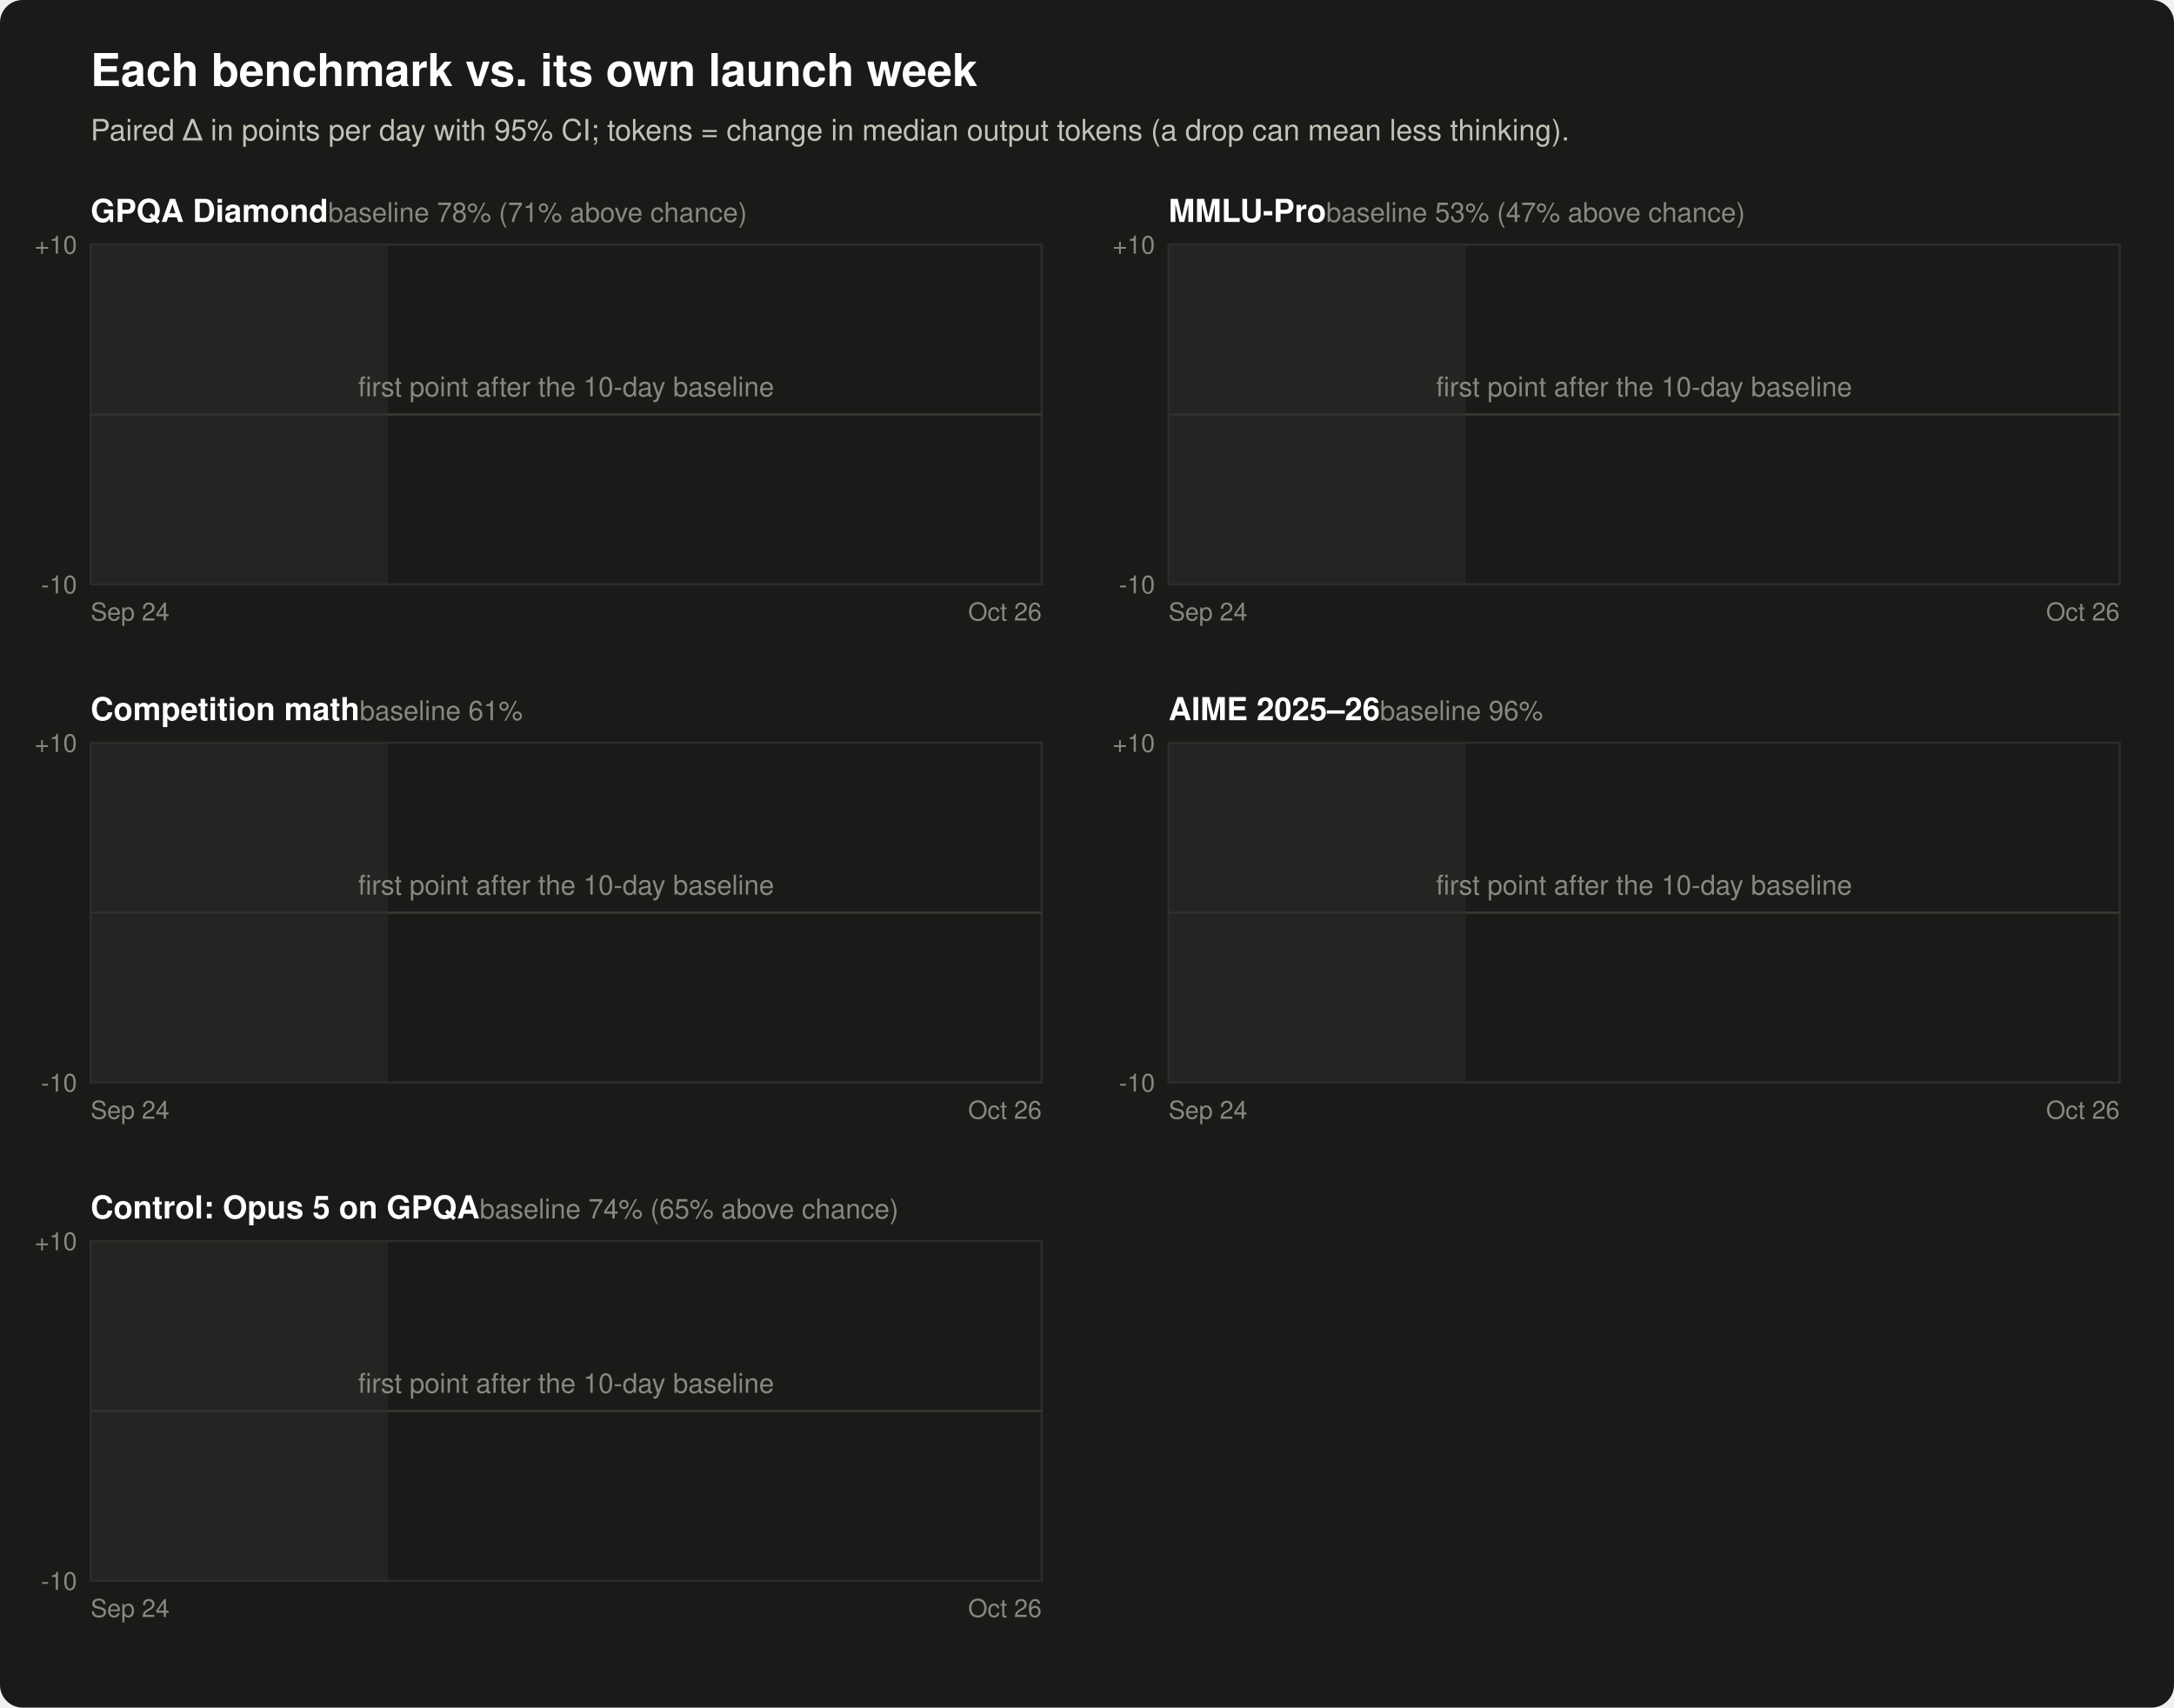
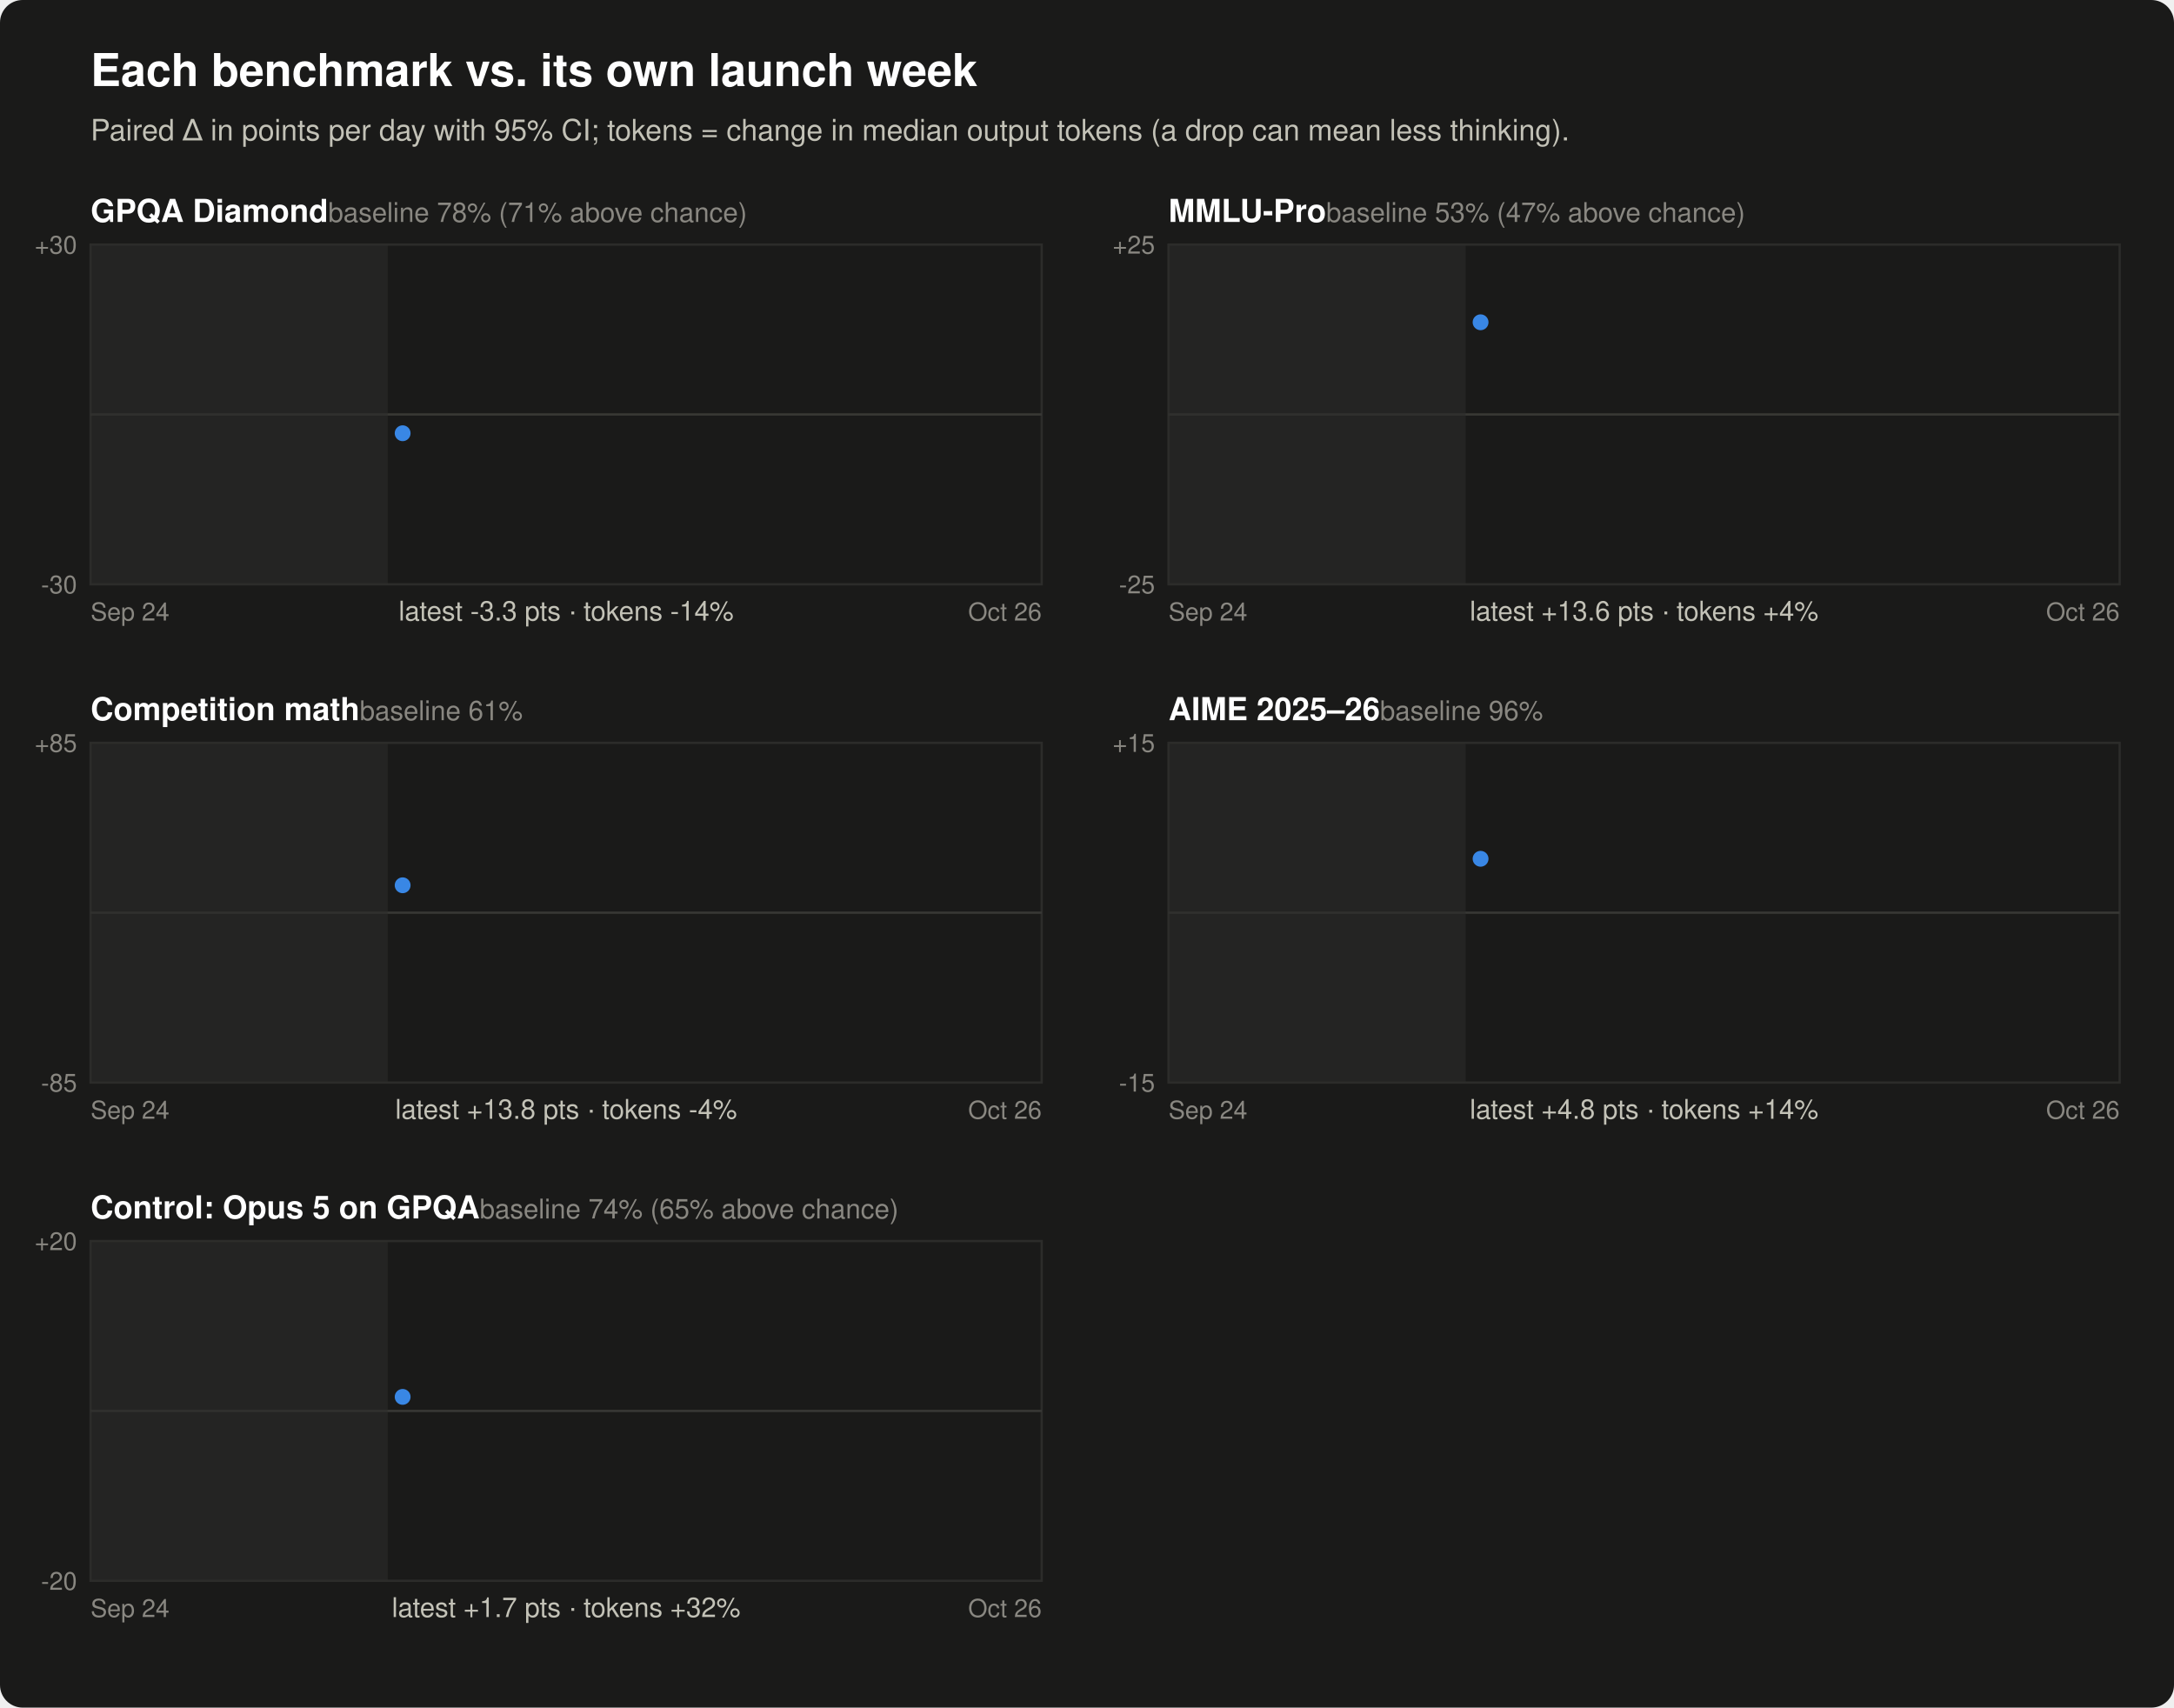
<svg xmlns="http://www.w3.org/2000/svg" width="960" height="754" viewBox="0 0 960 754" font-family="-apple-system, Segoe UI, Helvetica, Arial, sans-serif" role="img" aria-labelledby="ft fd">
  <rect width="960" height="754" rx="10" fill="#1a1a19" />
  <text x="40" y="38" fill="#ffffff" font-size="20" font-weight="600">Each benchmark vs. its own launch week</text>
  <text x="40" y="62" fill="#c3c2b7" font-size="13">Paired Δ in points per day with 95% CI; tokens = change in median output tokens (a drop can mean less thinking).</text>
  <text x="40" y="98" fill="#ffffff" font-size="14" font-weight="600">GPQA Diamond<tspan fill="#898781" font-weight="400" font-size="12">  baseline 78% (71% above chance)</tspan>
  </text>
  <rect x="40" y="108" width="420" height="150" fill="none" stroke="#2c2c2a" />
  <line x1="40" y1="183.0" x2="460" y2="183.0" stroke="#383835" />
-   <text x="34" y="262.0" text-anchor="end" fill="#898781" font-size="11">-10</text>
-   <text x="34" y="112.0" text-anchor="end" fill="#898781" font-size="11">+10</text>
+   <text x="34" y="262.0" text-anchor="end" fill="#898781" font-size="11">-30</text>
+   <text x="34" y="112.0" text-anchor="end" fill="#898781" font-size="11">+30</text>
  <rect x="40.0" y="108" width="131.2" height="150" fill="#2c2c2a" opacity="0.6" />
  <text x="40" y="274" fill="#898781" font-size="11">Sep 24</text>
  <text x="460" y="274" text-anchor="end" fill="#898781" font-size="11">Oct 26</text>
-   <text x="250.0" y="175.0" text-anchor="middle" fill="#898781" font-size="12">first point after the 10-day baseline</text>
+   <path d="M177.8,137.3 L177.8,245.4 Z" fill="#3987e5" opacity="0.12" />
+   <path d="M177.8,191.3" fill="none" stroke="#3987e5" stroke-width="2" stroke-linejoin="round" />
+   <circle cx="177.8" cy="191.3" r="3.5" fill="#3987e5" />
+   <text x="250.0" y="274" text-anchor="middle" fill="#c3c2b7" font-size="12">latest -3.3 pts · tokens -14%</text>
  <text x="516" y="98" fill="#ffffff" font-size="14" font-weight="600">MMLU-Pro<tspan fill="#898781" font-weight="400" font-size="12">  baseline 53% (47% above chance)</tspan>
  </text>
  <rect x="516" y="108" width="420" height="150" fill="none" stroke="#2c2c2a" />
  <line x1="516" y1="183.0" x2="936" y2="183.0" stroke="#383835" />
-   <text x="510" y="262.0" text-anchor="end" fill="#898781" font-size="11">-10</text>
-   <text x="510" y="112.0" text-anchor="end" fill="#898781" font-size="11">+10</text>
+   <text x="510" y="262.0" text-anchor="end" fill="#898781" font-size="11">-25</text>
+   <text x="510" y="112.0" text-anchor="end" fill="#898781" font-size="11">+25</text>
  <rect x="516.0" y="108" width="131.2" height="150" fill="#2c2c2a" opacity="0.6" />
  <text x="516" y="274" fill="#898781" font-size="11">Sep 24</text>
  <text x="936" y="274" text-anchor="end" fill="#898781" font-size="11">Oct 26</text>
-   <text x="726.0" y="175.0" text-anchor="middle" fill="#898781" font-size="12">first point after the 10-day baseline</text>
+   <path d="M653.8,111.1 L653.8,173.6 Z" fill="#3987e5" opacity="0.12" />
+   <path d="M653.8,142.3" fill="none" stroke="#3987e5" stroke-width="2" stroke-linejoin="round" />
+   <circle cx="653.8" cy="142.3" r="3.5" fill="#3987e5" />
+   <text x="726.0" y="274" text-anchor="middle" fill="#c3c2b7" font-size="12">latest +13.6 pts · tokens +4%</text>
  <text x="40" y="318" fill="#ffffff" font-size="14" font-weight="600">Competition math<tspan fill="#898781" font-weight="400" font-size="12">  baseline 61%</tspan>
  </text>
  <rect x="40" y="328" width="420" height="150" fill="none" stroke="#2c2c2a" />
  <line x1="40" y1="403.0" x2="460" y2="403.0" stroke="#383835" />
-   <text x="34" y="482.0" text-anchor="end" fill="#898781" font-size="11">-10</text>
-   <text x="34" y="332.0" text-anchor="end" fill="#898781" font-size="11">+10</text>
+   <text x="34" y="482.0" text-anchor="end" fill="#898781" font-size="11">-85</text>
+   <text x="34" y="332.0" text-anchor="end" fill="#898781" font-size="11">+85</text>
  <rect x="40.0" y="328" width="131.2" height="150" fill="#2c2c2a" opacity="0.6" />
  <text x="40" y="494" fill="#898781" font-size="11">Sep 24</text>
  <text x="460" y="494" text-anchor="end" fill="#898781" font-size="11">Oct 26</text>
-   <text x="250.0" y="395.0" text-anchor="middle" fill="#898781" font-size="12">first point after the 10-day baseline</text>
+   <path d="M177.8,330.6 L177.8,451.1 Z" fill="#3987e5" opacity="0.12" />
+   <path d="M177.8,390.9" fill="none" stroke="#3987e5" stroke-width="2" stroke-linejoin="round" />
+   <circle cx="177.8" cy="390.9" r="3.5" fill="#3987e5" />
+   <text x="250.0" y="494" text-anchor="middle" fill="#c3c2b7" font-size="12">latest +13.8 pts · tokens -4%</text>
  <text x="516" y="318" fill="#ffffff" font-size="14" font-weight="600">AIME 2025–26<tspan fill="#898781" font-weight="400" font-size="12">  baseline 96%</tspan>
  </text>
  <rect x="516" y="328" width="420" height="150" fill="none" stroke="#2c2c2a" />
  <line x1="516" y1="403.0" x2="936" y2="403.0" stroke="#383835" />
-   <text x="510" y="482.0" text-anchor="end" fill="#898781" font-size="11">-10</text>
-   <text x="510" y="332.0" text-anchor="end" fill="#898781" font-size="11">+10</text>
+   <text x="510" y="482.0" text-anchor="end" fill="#898781" font-size="11">-15</text>
+   <text x="510" y="332.0" text-anchor="end" fill="#898781" font-size="11">+15</text>
  <rect x="516.0" y="328" width="131.2" height="150" fill="#2c2c2a" opacity="0.6" />
  <text x="516" y="494" fill="#898781" font-size="11">Sep 24</text>
  <text x="936" y="494" text-anchor="end" fill="#898781" font-size="11">Oct 26</text>
-   <text x="726.0" y="395.0" text-anchor="middle" fill="#898781" font-size="12">first point after the 10-day baseline</text>
+   <path d="M653.8,332.5 L653.8,425.9 Z" fill="#3987e5" opacity="0.12" />
+   <path d="M653.8,379.2" fill="none" stroke="#3987e5" stroke-width="2" stroke-linejoin="round" />
+   <circle cx="653.8" cy="379.2" r="3.5" fill="#3987e5" />
+   <text x="726.0" y="494" text-anchor="middle" fill="#c3c2b7" font-size="12">latest +4.8 pts · tokens +14%</text>
  <text x="40" y="538" fill="#ffffff" font-size="14" font-weight="600">Control: Opus 5 on GPQA<tspan fill="#898781" font-weight="400" font-size="12">  baseline 74% (65% above chance)</tspan>
  </text>
  <rect x="40" y="548" width="420" height="150" fill="none" stroke="#2c2c2a" />
  <line x1="40" y1="623.0" x2="460" y2="623.0" stroke="#383835" />
-   <text x="34" y="702.0" text-anchor="end" fill="#898781" font-size="11">-10</text>
-   <text x="34" y="552.0" text-anchor="end" fill="#898781" font-size="11">+10</text>
+   <text x="34" y="702.0" text-anchor="end" fill="#898781" font-size="11">-20</text>
+   <text x="34" y="552.0" text-anchor="end" fill="#898781" font-size="11">+20</text>
  <rect x="40.0" y="548" width="131.2" height="150" fill="#2c2c2a" opacity="0.6" />
  <text x="40" y="714" fill="#898781" font-size="11">Sep 24</text>
  <text x="460" y="714" text-anchor="end" fill="#898781" font-size="11">Oct 26</text>
-   <text x="250.0" y="615.0" text-anchor="middle" fill="#898781" font-size="12">first point after the 10-day baseline</text>
+   <path d="M177.8,553.5 L177.8,680.0 Z" fill="#3987e5" opacity="0.12" />
+   <path d="M177.8,616.8" fill="none" stroke="#3987e5" stroke-width="2" stroke-linejoin="round" />
+   <circle cx="177.8" cy="616.8" r="3.5" fill="#3987e5" />
+   <text x="250.0" y="714" text-anchor="middle" fill="#c3c2b7" font-size="12">latest +1.7 pts · tokens +32%</text>
</svg>
